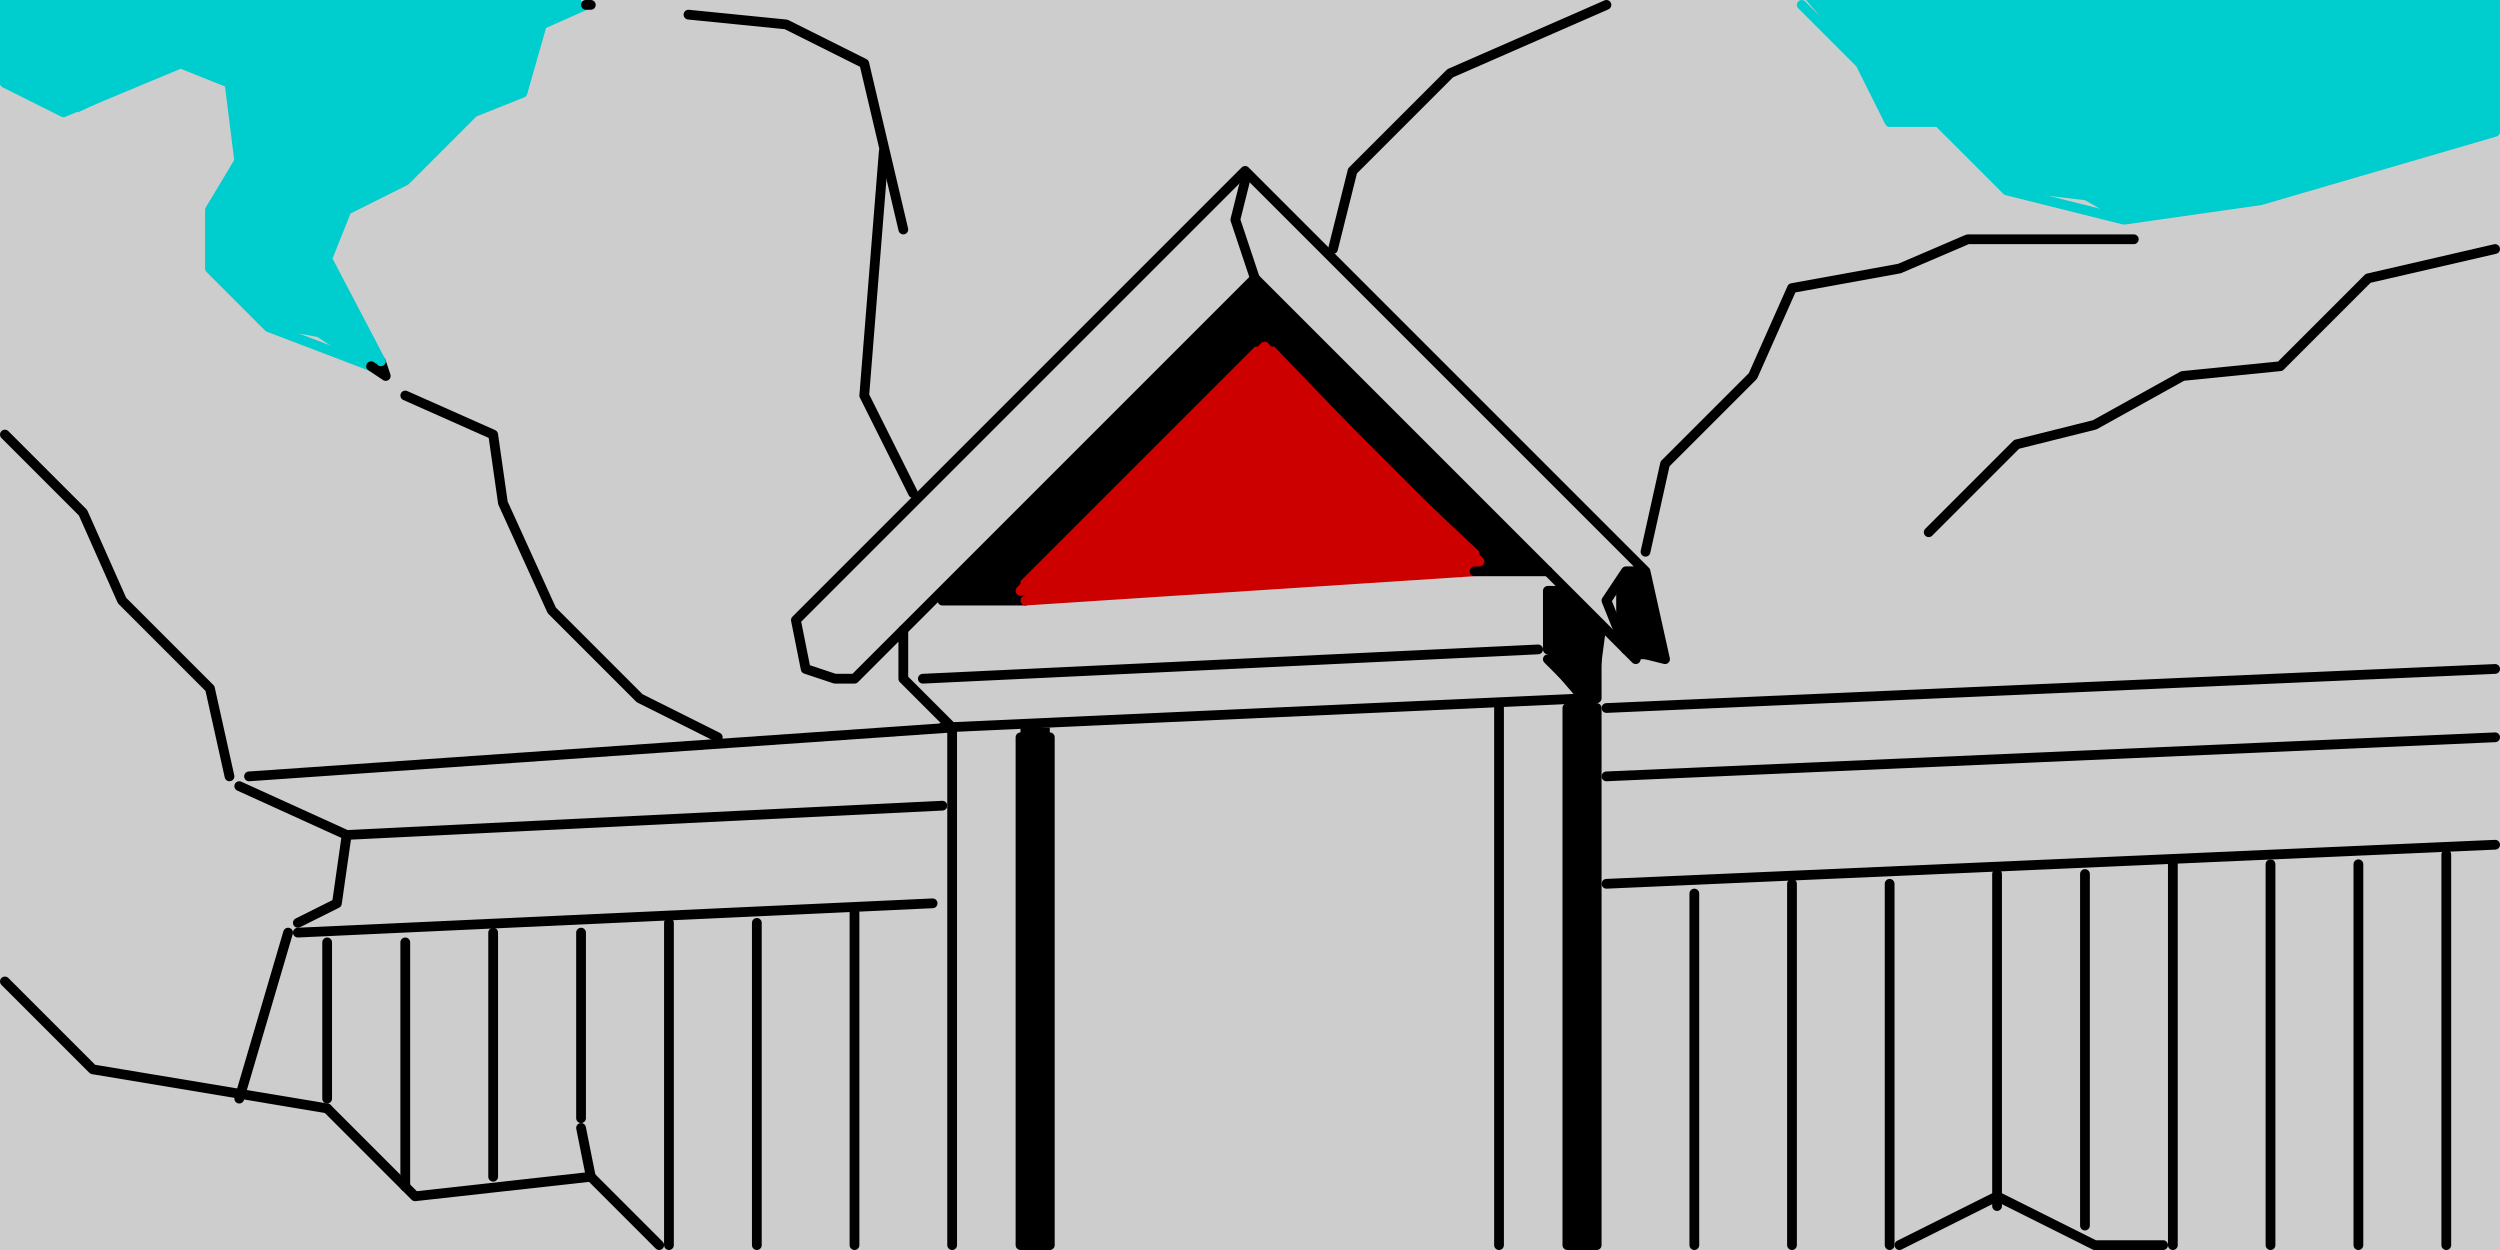
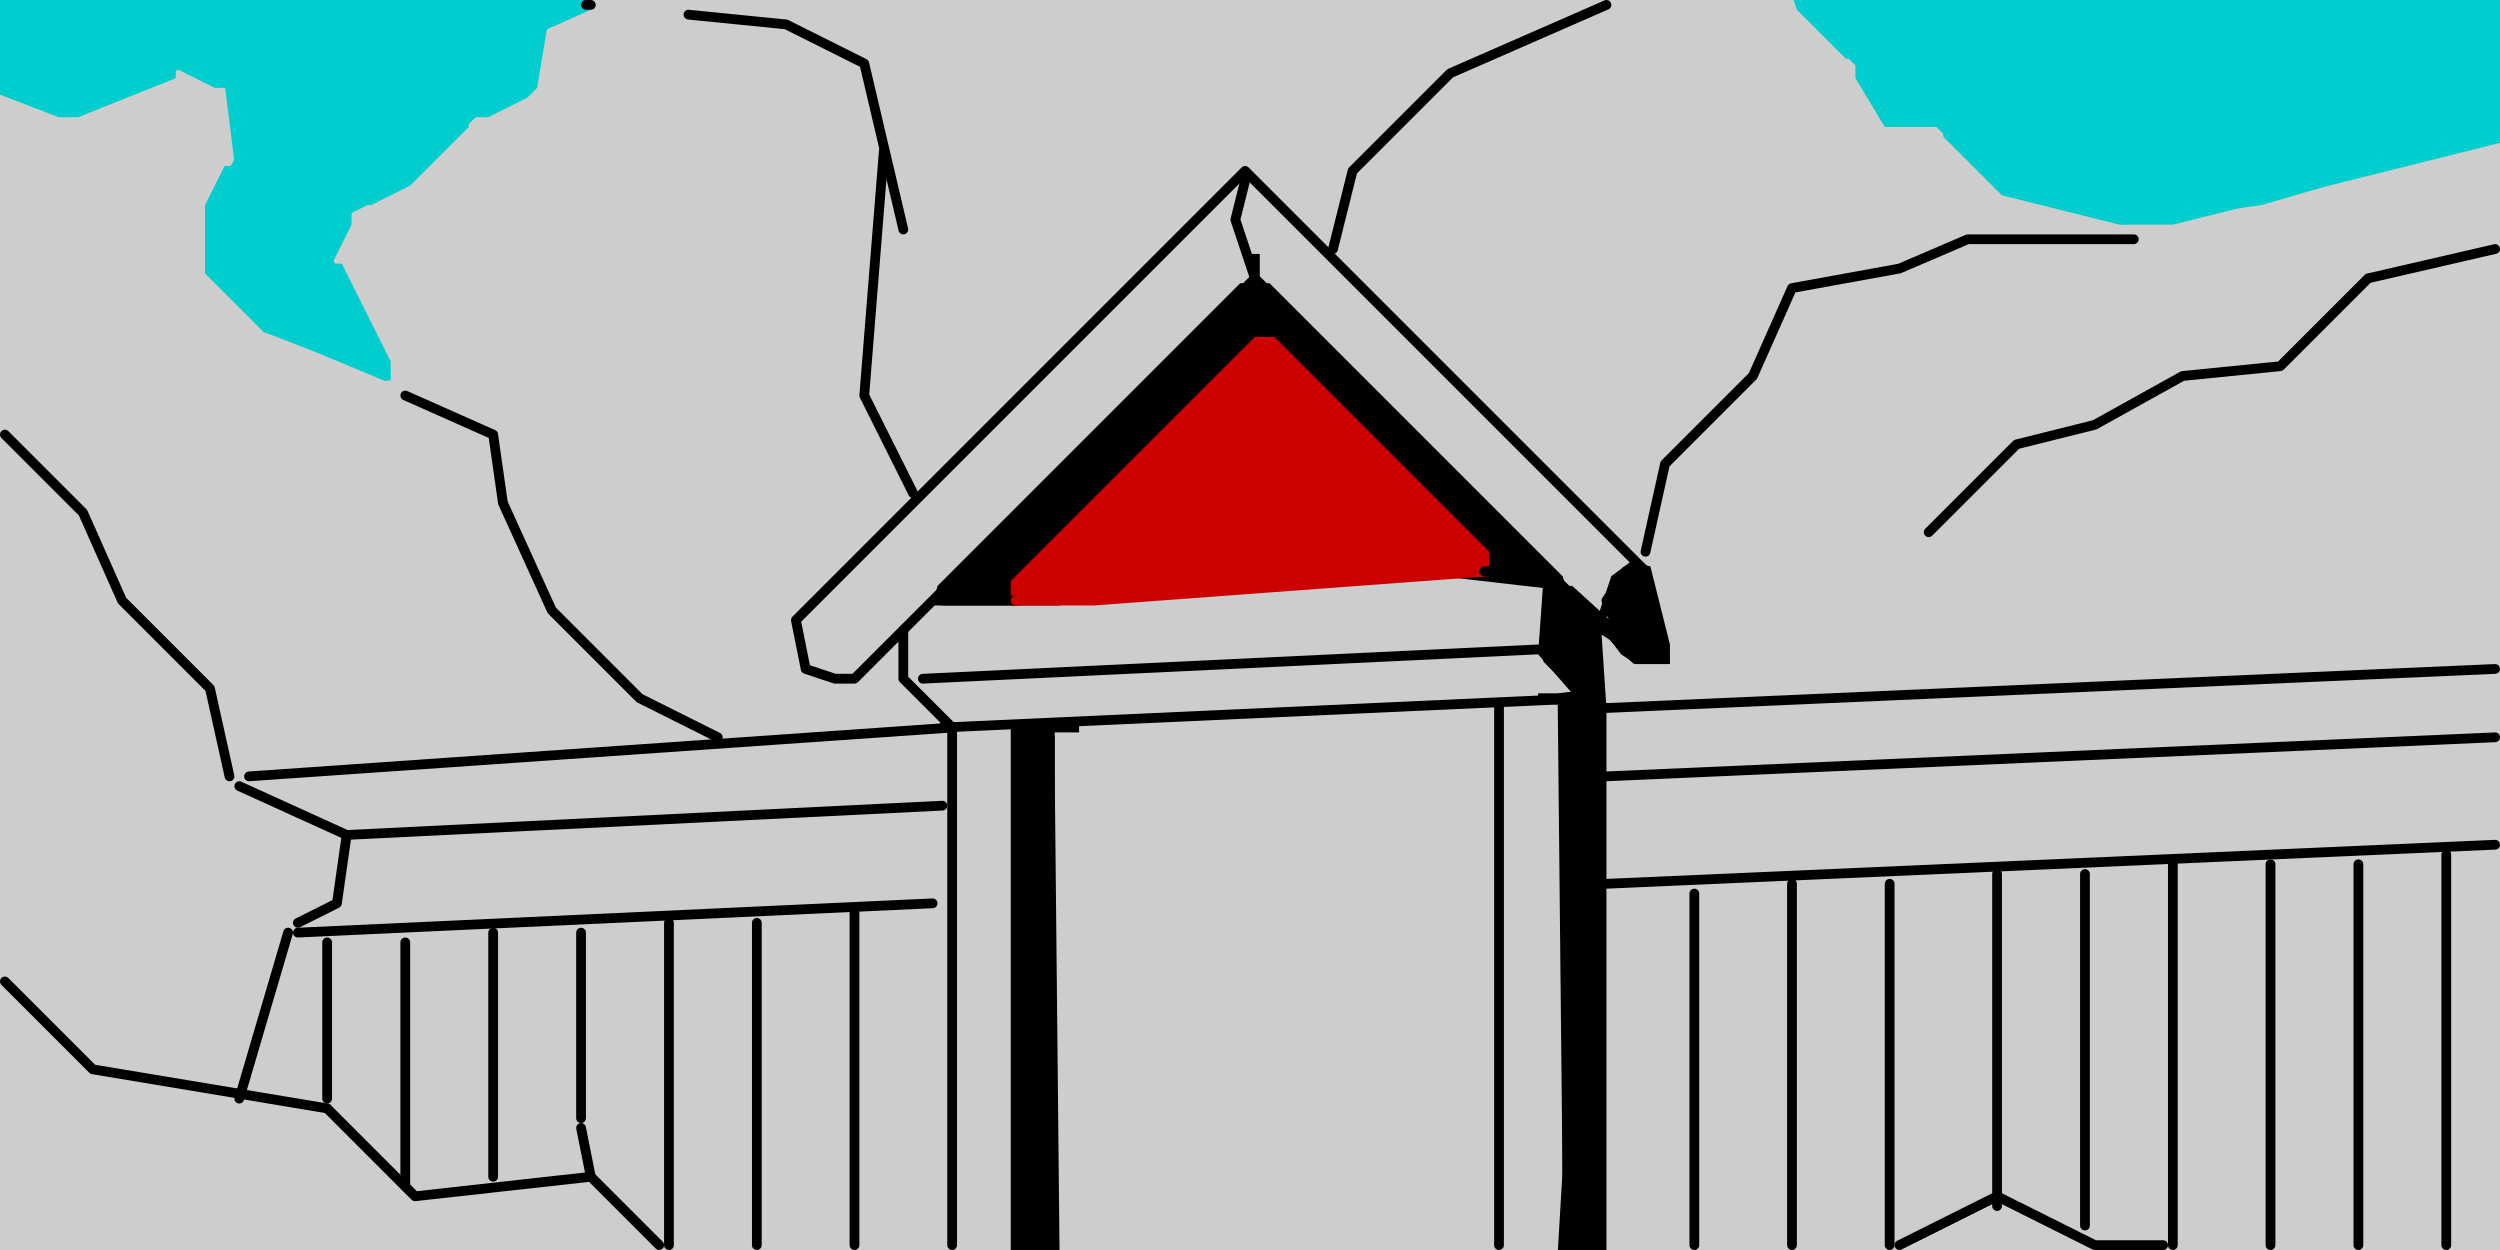
<svg xmlns="http://www.w3.org/2000/svg" viewBox="0 0 256 128" width="512" height="256">
  <g shape-rendering="crispEdges">
    <rect x="0" y="0" width="256" height="8" fill="#CDCDCD" />
    <rect x="0" y="8" width="256" height="8" fill="#CDCDCD" />
    <rect x="0" y="16" width="256" height="8" fill="#CDCDCD" />
    <rect x="0" y="24" width="256" height="8" fill="#CDCDCD" />
    <rect x="0" y="32" width="256" height="8" fill="#CDCDCD" />
    <rect x="0" y="40" width="256" height="8" fill="#CDCDCD" />
    <rect x="0" y="48" width="256" height="8" fill="#CDCDCD" />
    <rect x="0" y="56" width="256" height="8" fill="#CDCDCD" />
    <rect x="0" y="64" width="256" height="8" fill="#CDCDCD" />
    <rect x="0" y="72" width="256" height="8" fill="#CDCDCD" />
    <rect x="0" y="80" width="256" height="8" fill="#CDCDCD" />
    <rect x="0" y="88" width="256" height="8" fill="#CDCDCD" />
    <rect x="0" y="96" width="256" height="8" fill="#CDCDCD" />
    <rect x="0" y="104" width="256" height="8" fill="#CDCDCD" />
    <rect x="0" y="112" width="256" height="8" fill="#CDCDCD" />
    <rect x="0" y="120" width="256" height="8" fill="#CDCDCD" />
  </g>
-   <path fill="#00CDCD" d="M13 -0.5 59.5 -0.5 59.5 1 55.5 2.5 54 9.5 48.5 11.5 42 18.5 35.5 21.5 33.5 26.5 38.5 35 38.5 37.5 37 37.5 32.5 34.5 27 33.5 21.5 28 21.5 21 24.5 16.5 23.5 8.5 18.5 6.5 8 11.5 -0.5 8.5 -0.5 -0.5Z" />
-   <path fill="#00CDCD" d="M255 13.5 232 20.5 217 22.5 213.5 20.5 205 19.5 198.5 12.5 193 12.5 190.5 6.5 184.5 -0.5 256.5 -0.5 256.5 13.5Z" />
-   <path fill="#000000" d="M128.5 28.5 157.5 57 157.5 58.5 151.5 58.5 129 36 104.5 61.5 96.5 61.5 96.5 60Z" />
-   <path fill="#000000" d="M107.5 115 107.5 128.5 104.5 128.5 104.5 74.5 107.5 74.5Z" />
-   <path fill="#000000" d="M163.5 85 163.5 128.5 160.5 128.5 160.5 71.5 163.5 71.5Z" />
-   <path fill="#000000" d="M160 60 164.5 64 163.5 71.5 161.5 71.5 158.5 68 158.5 60Z" />
-   <path fill="#000000" d="M165.5 60.5 166 58.5 168.5 58.5 170.5 67.5 167.5 67.5 165.5 65.5Z" />
-   <path fill="#CD0000" d="M143 48.5 151.5 56.5 151.5 58.5 104.5 61.5 104.5 59.5 128.5 35.5 130.5 35.5Z" />
+   <path fill="#00CDCD" d="M37.5 38 27 34 21 28 21 21 23 17 24 17 24 9 22 9 18 7 18 8 8 12 6 12 -0.5 9.5 -0.5 -0.5 60.5 -0.5 60.5 1 56 3 55 9 54 10 50 12 48 12 48 13 42 19 38 21 36 21 36 23 34 27 35 27 40 37 40 39Z" />
+   <path fill="#00CDCD" d="M222.5 23 217 23 205 20 199 14 199 13 193 13 190 8 190 6 189 6 184 1 183.5 -0.5 256.5 -0.5 256.5 14.5Z" />
+   <path fill="#000000" d="M113 52.5 106 60 105 60 108.5 61 108.5 62 95.5 62 96 60 127 29 128 29 128 26 129 26 129 29 130 29 160 59 160.5 60.5 147.5 59 147.5 58 151 57 150 57 130 37 130 36Z M158.5 60 159 60 159 60.5 158.5 60.5Z M127.5 25.5 128 25.5 128 26 127.5 26Z" />
+   <path fill="#000000" d="M108 79 108.5 128.5 103.5 128.5 103.5 74 110.5 74 110.5 75 108 75Z" />
+   <path fill="#000000" d="M160 120 159.5 71 163.5 70.5 164.5 72 164.5 128.5 159.5 128.5Z" />
+   <path fill="#000000" d="M160 60 161 60 166.5 65 166.5 66.5 164 65 164.5 72.5 157.5 72 157.5 71 161 71 157.5 67 158 60 159 59 160 59Z M158 58 159 58 159 59 157.5 59 157.5 57.5Z M164 62.5 164.5 62.5 164.5 63 164 63Z" />
+   <path fill="#000000" d="M169.5 68 167.5 68 166 67 164.5 65 165 63 163.5 63.5 165 59 167 57.5 169 58 171 66 171 68Z" />
+   <path fill="#CD0000" d="M106.5 56.5 128.5 34.5 130.5 34.5 152.5 56.5 152.5 59 112 62 103.5 62 103.5 59.5Z" />
  <g fill="none" stroke-width="1" stroke-linecap="round" stroke-linejoin="round">
-     <path stroke="#00CDCD" d="M0.5 8.5 6.5 11.5 18.5 6.5 23.5 8.5 24.5 16.5 21.5 21.5 21.5 27.5 27.5 33.5 38 37.5" />
-     <path stroke="#000000" d="M38 37.5 39.5 38.5 39 37" />
-     <path stroke="#00CDCD" d="M39 37 33.5 26.5 35.5 21.5 41.5 18.5 48.5 11.5 53.5 9.5 55.5 2.5 60 0.5" />
+     <path stroke="#00CDCD" d="M0.5 8.5 6.5 11.5 18.5 6.5 23.5 8.5 24.5 16.5 21.5 21.5 21.5 27.5 27.5 33.5 39.5 38.5 33.5 26.5 35.5 21.5 41.5 18.5 48.5 11.5 53.5 9.5 55.5 2.5 60 0.5" />
    <path stroke="#000000" d="M60 0.5 60.5 0.5" />
    <path stroke="#00CDCD" d="M184.5 0.5 190.5 6.5 193.5 12.5 198.5 12.5 205.5 19.5 217.5 22.5 231.5 20.5 255.5 13.5" />
    <path stroke="#000000" d="M25.5 79.5 97.5 74.5 97.5 127.5" />
    <path stroke="#000000" d="M35.5 85.5 96.5 82.5" />
    <path stroke="#000000" d="M30.5 95.5 95.5 92.5" />
    <path stroke="#000000" d="M24.5 80.5 35.5 85.5 34.5 92.5 30.5 94.5" />
    <path stroke="#000000" d="M97.5 74.5 92.5 69.5 92.5 64.5 87.5 69.5 85.5 69.5 82.5 68.5 81.5 63.5 127.5 17.5 168.5 58.5 170.5 67.5 166.5 66.5 164.5 61.5 166.5 58.5 168.5 58.5" />
    <path stroke="#000000" d="M167.5 67.5 128.5 28.5 92.5 64.5" />
    <path stroke="#000000" d="M128.5 28.5 126.5 22.5 127.5 18.5" />
-     <path stroke="#000000" d="M96.5 61.5 105 61.5" />
-     <path stroke="#CD0000" d="M105 61.5 151 58.5" />
-     <path stroke="#000000" d="M151 58.5 158.5 58.5" />
+     <path stroke="#000000" d="M96.5 61.5 104 61.5" />
+     <path stroke="#CD0000" d="M104 61.5 152 58.5" />
+     <path stroke="#000000" d="M152 58.5 158.5 58.5" />
    <path stroke="#000000" d="M157.5 66.5 94.5 69.5" />
    <path stroke="#000000" d="M158.5 66.5 158.5 60.5" />
    <path stroke="#000000" d="M158.5 67.5 162.5 71.5 96.5 74.5" />
    <path stroke="#000000" d="M163.5 71.5 163.5 65.5" />
    <path stroke="#000000" d="M163.5 72.5 163.5 127.5" />
    <path stroke="#000000" d="M104.5 75.5 104.5 127.5" />
    <path stroke="#000000" d="M107.5 75.5 107.5 127.5" />
    <path stroke="#000000" d="M153.5 72.5 153.5 127.5" />
    <path stroke="#000000" d="M160.5 72.5 160.5 127.5" />
    <path stroke="#000000" d="M33.5 96.5 33.5 112.5" />
    <path stroke="#000000" d="M41.5 96.5 41.5 121.5" />
    <path stroke="#000000" d="M50.5 95.5 50.5 120.5" />
    <path stroke="#000000" d="M59.5 95.5 59.5 114.5" />
    <path stroke="#000000" d="M68.5 94.5 68.5 127.5" />
    <path stroke="#000000" d="M77.5 94.5 77.5 127.5" />
    <path stroke="#000000" d="M87.5 93.5 87.5 127.5" />
    <path stroke="#000000" d="M164.5 72.5 255.5 68.5" />
    <path stroke="#000000" d="M164.5 79.5 255.5 75.5" />
    <path stroke="#000000" d="M164.5 90.5 255.5 86.5" />
    <path stroke="#000000" d="M173.5 91.5 173.5 127.5" />
    <path stroke="#000000" d="M183.5 90.5 183.5 127.5" />
    <path stroke="#000000" d="M193.5 90.5 193.5 127.5" />
    <path stroke="#000000" d="M204.5 89.5 204.5 123.5" />
    <path stroke="#000000" d="M213.5 89.5 213.5 125.5" />
    <path stroke="#000000" d="M222.5 88.5 222.5 127.5" />
    <path stroke="#000000" d="M232.5 88.5 232.5 127.5" />
    <path stroke="#000000" d="M241.5 88.5 241.5 127.5" />
    <path stroke="#000000" d="M250.5 87.5 250.5 127.5" />
    <path stroke="#CD0000" d="M129.5 35.5 104.5 60.5" />
    <path stroke="#CD0000" d="M129.5 35.5 151.5 57.5" />
    <path stroke="#000000" d="M33.5 113.5 42.5 122.5 60.5 120.5 59.5 115.5" />
    <path stroke="#000000" d="M60.5 120.5 67.5 127.5" />
    <path stroke="#000000" d="M33.5 113.5 9.5 109.5 0.5 100.5" />
    <path stroke="#000000" d="M194.5 127.5 204.5 122.5 214.5 127.5 221.5 127.5" />
    <path stroke="#000000" d="M29.5 95.5 24.5 112.5" />
    <path stroke="#000000" d="M23.5 79.5 21.5 70.5 12.5 61.5 8.5 52.5 0.5 44.5" />
    <path stroke="#000000" d="M41.5 40.5 50.5 44.5 51.5 51.5 56.5 62.5 65.5 71.5 73.5 75.5" />
    <path stroke="#000000" d="M168.5 56.5 170.5 47.5 179.5 38.5 183.5 29.5 194.5 27.5 201.5 24.5 218.5 24.5" />
    <path stroke="#000000" d="M197.5 54.5 206.5 45.5 214.5 43.5 223.5 38.5 233.5 37.5 242.5 28.5 255.5 25.5" />
    <path stroke="#000000" d="M70.5 1.5 80.5 2.5 88.5 6.5 92.5 23.5" />
    <path stroke="#000000" d="M90.5 15.5 88.5 40.5 93.5 50.5" />
    <path stroke="#000000" d="M136.5 25.5 138.5 17.5 148.5 7.5 164.5 0.5" />
  </g>
</svg>
